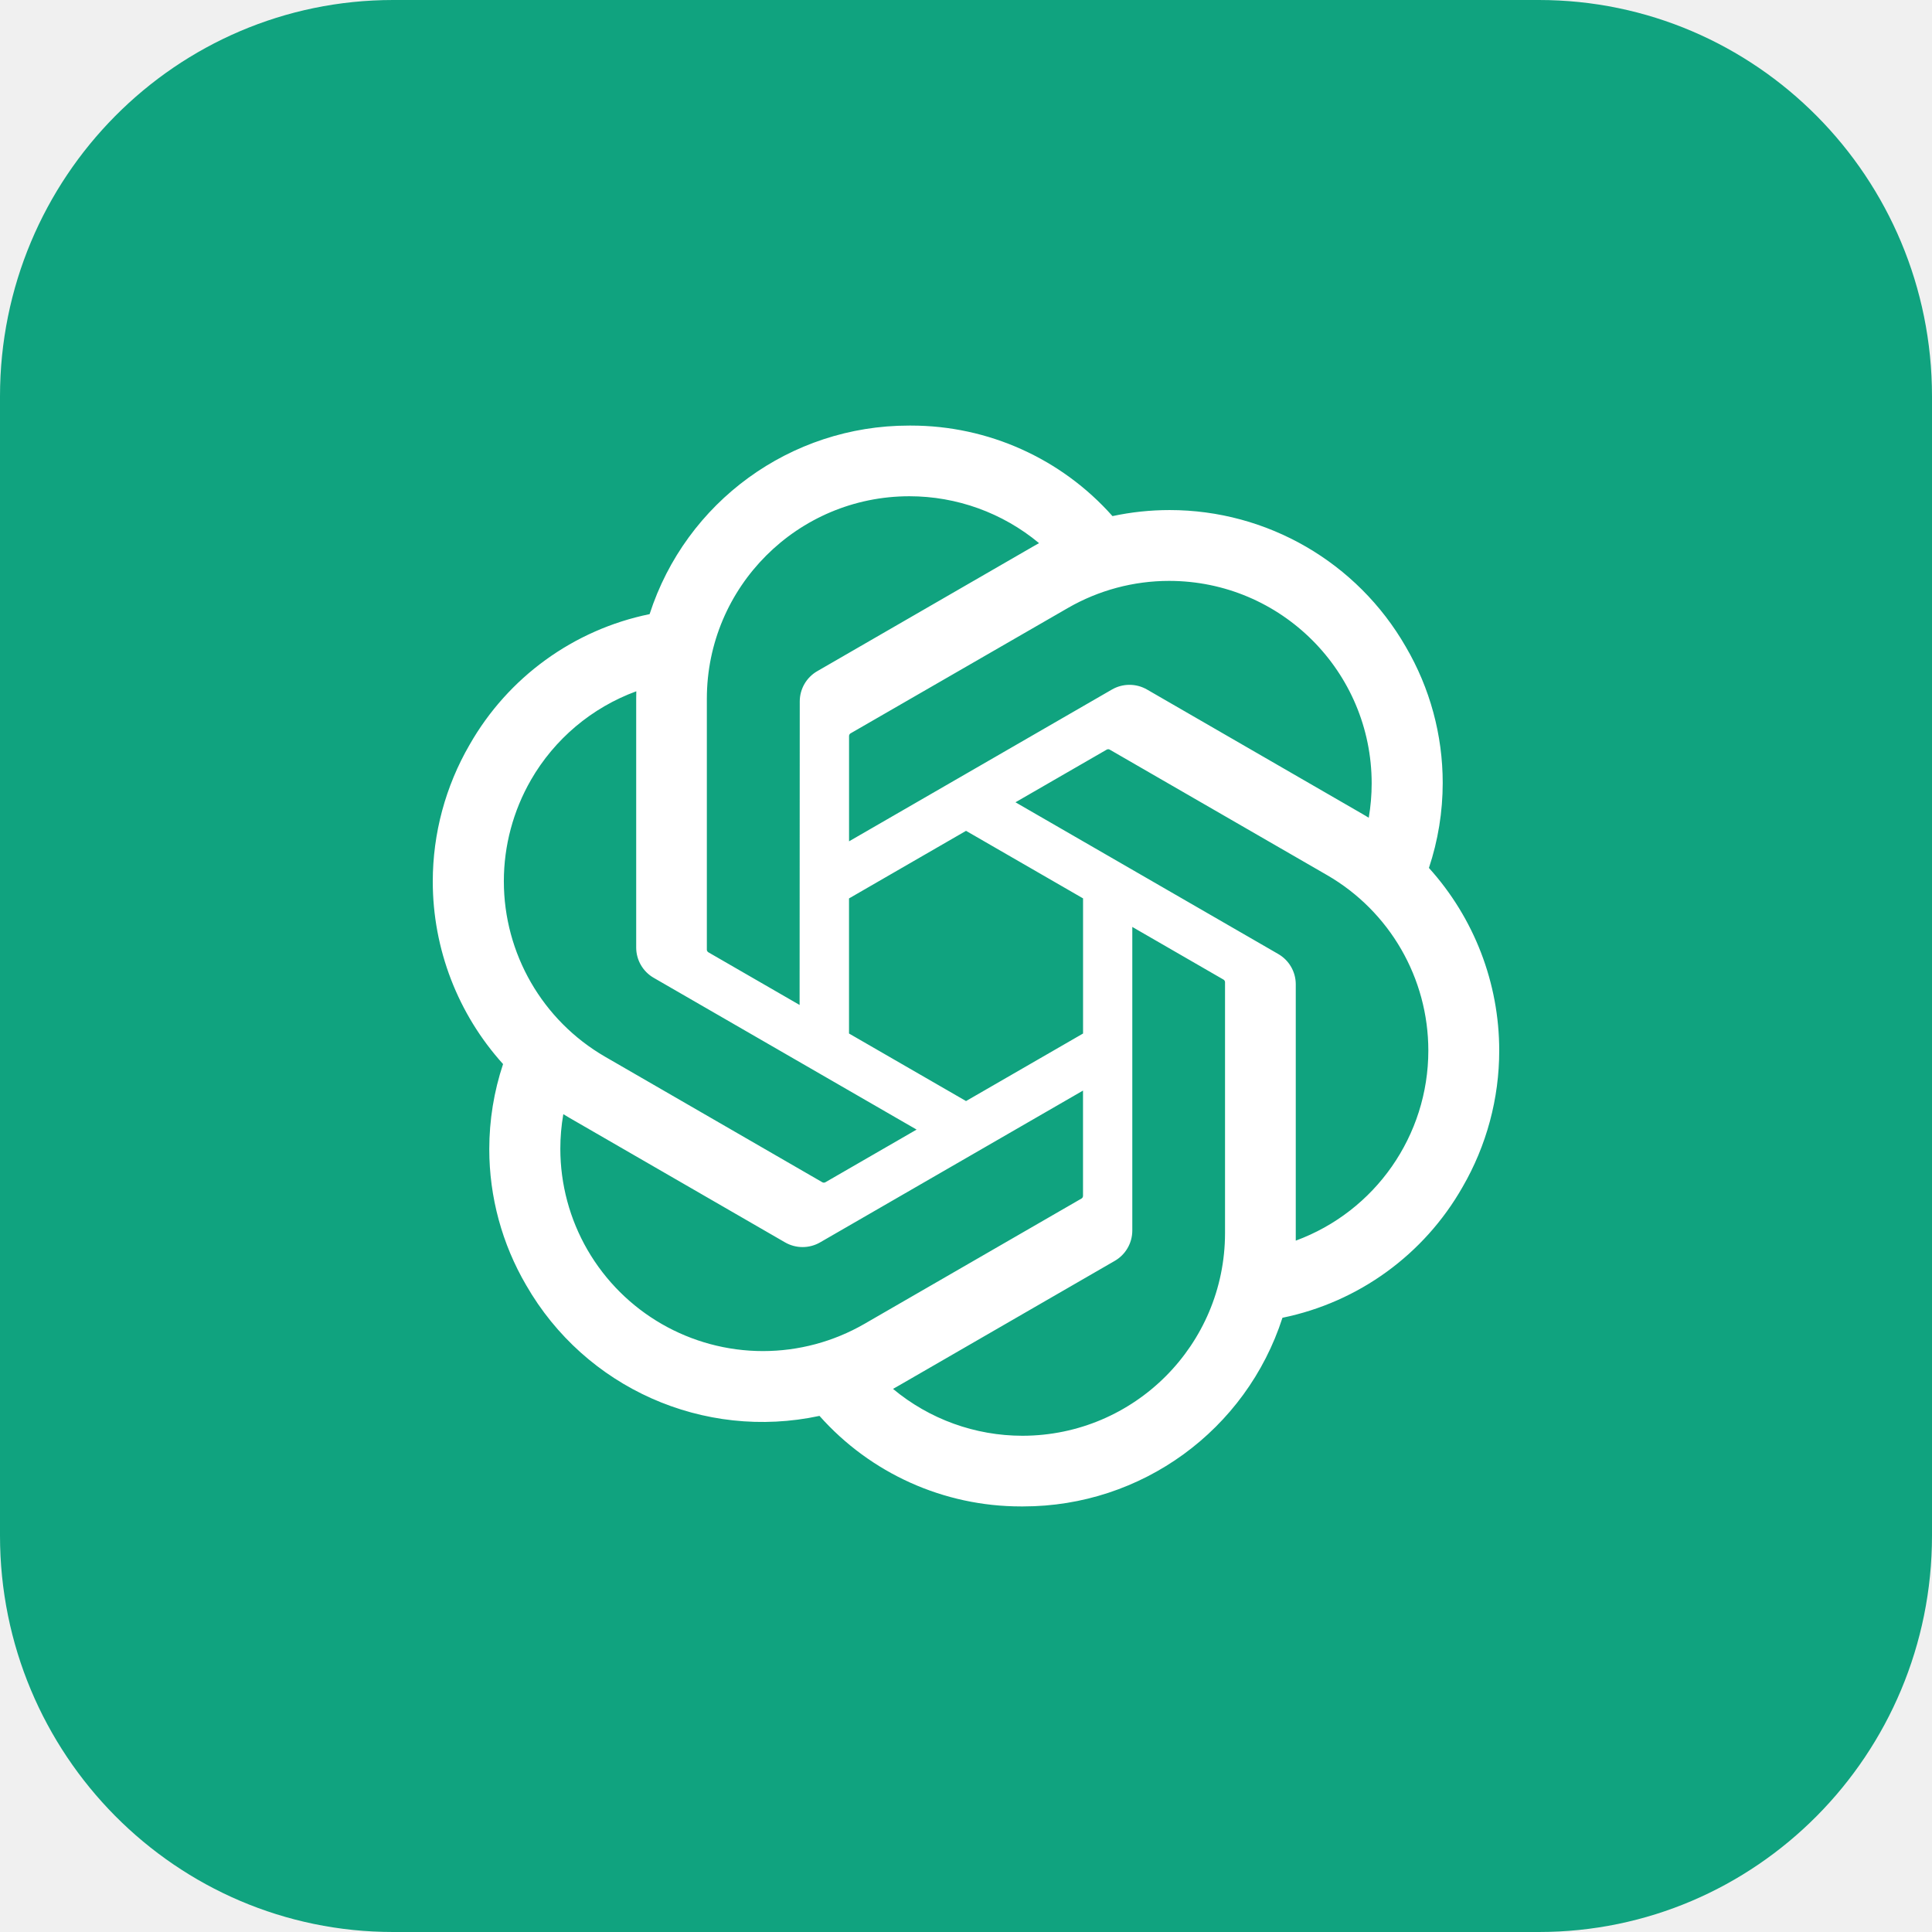
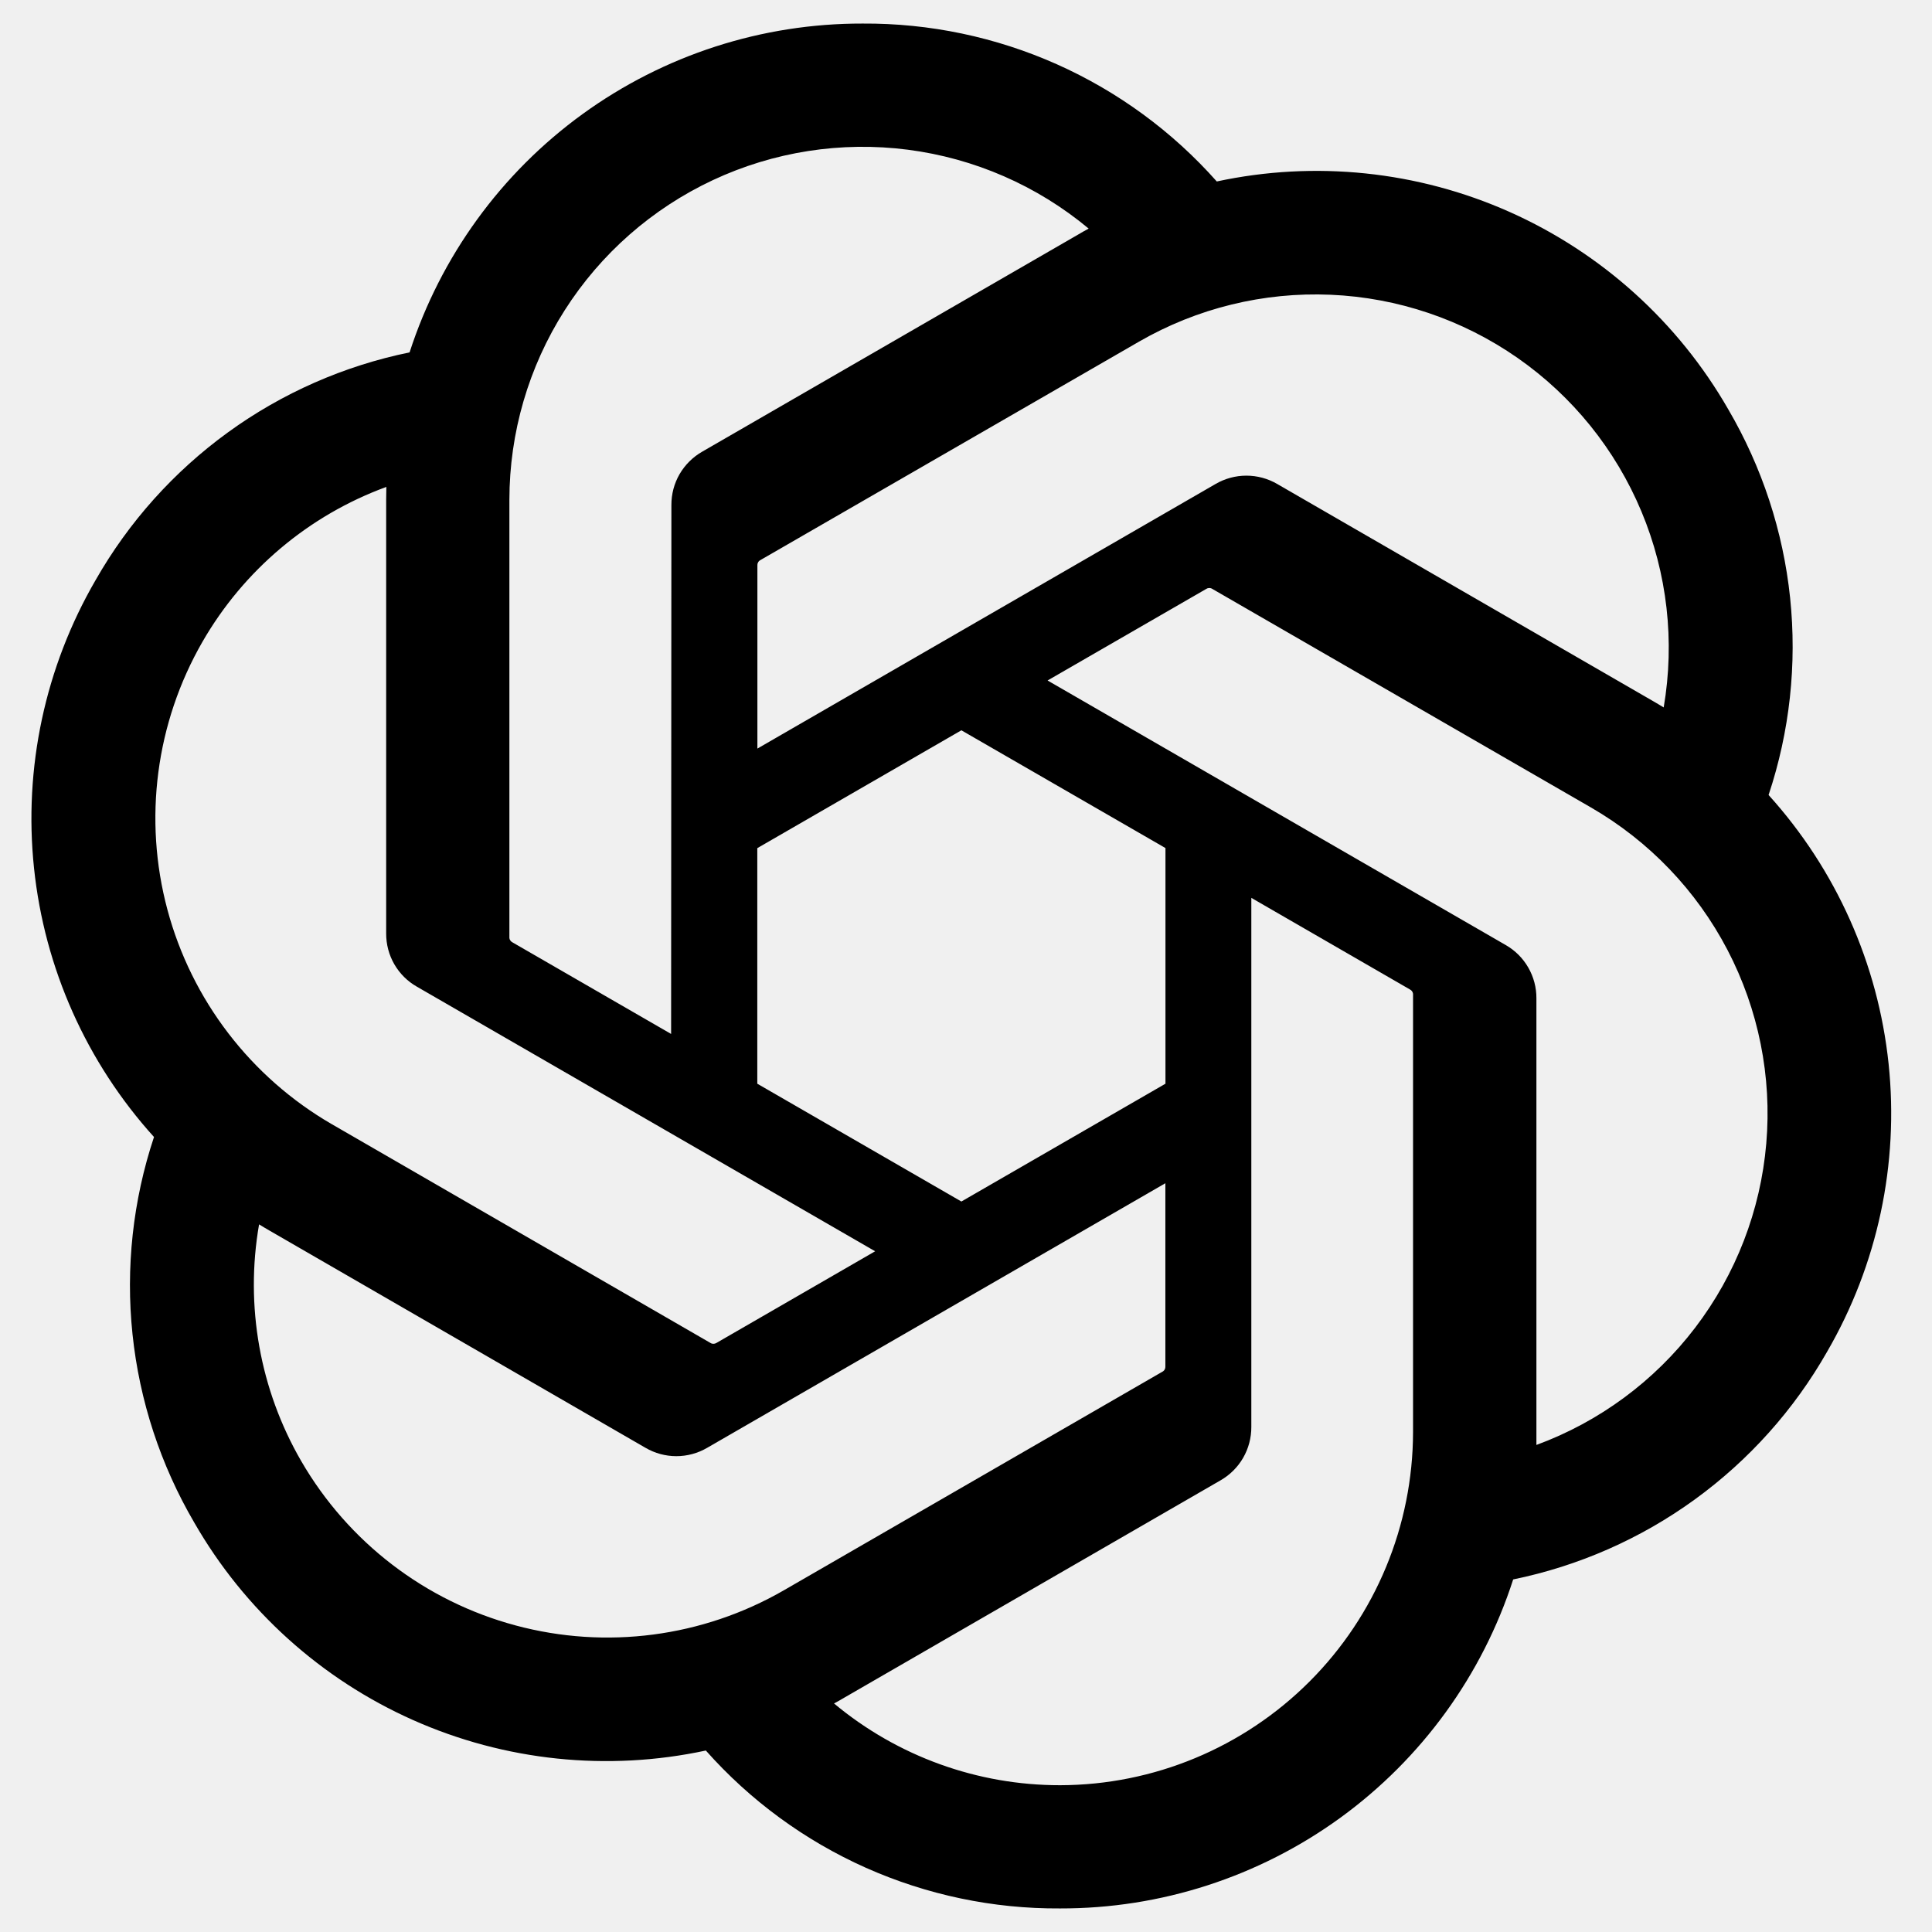
- <svg xmlns="http://www.w3.org/2000/svg" shape-rendering="geometricPrecision" text-rendering="geometricPrecision" image-rendering="optimizeQuality" fill-rule="evenodd" clip-rule="evenodd" viewBox="0 0 512 512">
-   <rect fill="#10A37F" width="512" height="512" rx="104.187" ry="105.042" />
-   <path fill="#fff" fill-rule="nonzero" d="M378.68 230.011a71.432 71.432 0 003.654-22.541 71.383 71.383 0 00-9.783-36.064c-12.871-22.404-36.747-36.236-62.587-36.236a72.31 72.31 0 00-15.145 1.604 71.362 71.362 0 00-53.37-23.991h-.453l-.17.001c-31.297 0-59.052 20.195-68.673 49.967a71.372 71.372 0 00-47.709 34.618 72.224 72.224 0 00-9.755 36.226 72.204 72.204 0 0018.628 48.395 71.395 71.395 0 00-3.655 22.541 71.388 71.388 0 009.783 36.064 72.187 72.187 0 0077.728 34.631 71.375 71.375 0 0053.374 23.992H271l.184-.001c31.314 0 59.06-20.196 68.681-49.995a71.384 71.384 0 0047.71-34.619 72.107 72.107 0 009.736-36.194 72.201 72.201 0 00-18.628-48.394l-.003-.004zM271.018 380.492h-.074a53.576 53.576 0 01-34.287-12.423 44.928 44.928 0 001.694-.96l57.032-32.943a9.278 9.278 0 004.688-8.06v-80.459l24.106 13.919a.859.859 0 01.469.661v66.586c-.033 29.604-24.022 53.619-53.628 53.679zm-115.329-49.257a53.563 53.563 0 01-7.196-26.798c0-3.069.268-6.146.79-9.17.424.254 1.164.706 1.695 1.011l57.032 32.943a9.289 9.289 0 009.37-.002l69.63-40.205v27.839l.001.048a.864.864 0 01-.345.691l-57.654 33.288a53.791 53.791 0 01-26.817 7.17 53.746 53.746 0 01-46.506-26.818v.003zm-15.004-124.506a53.5 53.5 0 0127.941-23.534c0 .491-.028 1.361-.028 1.965v65.887l-.001.054a9.27 9.27 0 004.681 8.053l69.63 40.199-24.105 13.919a.864.864 0 01-.813.074l-57.66-33.316a53.746 53.746 0 01-26.805-46.5 53.787 53.787 0 017.163-26.798l-.003-.003zm198.055 46.089l-69.63-40.204 24.106-13.914a.863.863 0 01.813-.074l57.659 33.288a53.71 53.71 0 0126.835 46.491c0 22.489-14.033 42.612-35.133 50.379v-67.857c.003-.025.003-.051.003-.076a9.265 9.265 0 00-4.653-8.033zm23.993-36.111a81.919 81.919 0 00-1.694-1.01l-57.032-32.944a9.31 9.31 0 00-4.684-1.266 9.31 9.31 0 00-4.684 1.266l-69.631 40.205v-27.839l-.001-.048c0-.272.129-.528.346-.691l57.654-33.26a53.696 53.696 0 0126.816-7.177c29.644 0 53.684 24.04 53.684 53.684a53.91 53.91 0 01-.774 9.077v.003zm-150.831 49.618l-24.111-13.919a.859.859 0 01-.469-.661v-66.587c.013-29.628 24.053-53.648 53.684-53.648a53.719 53.719 0 0134.349 12.426c-.434.237-1.191.655-1.694.96l-57.032 32.943a9.272 9.272 0 00-4.687 8.057v.053l-.04 80.376zm13.095-28.233l31.012-17.912 31.012 17.9v35.812l-31.012 17.901-31.012-17.901v-35.8z" />
+ <svg xmlns="http://www.w3.org/2000/svg" width="41" height="41" viewBox="0 0 41 41" fill="none" role="img">
+   <text x="-9999" y="-9999">ChatGPT</text>
+   <path d="M37.532 16.871C37.981 15.524 38.136 14.097 37.989 12.686C37.841 11.274 37.393 9.911 36.676 8.686C35.613 6.834 33.988 5.368 32.037 4.498C30.086 3.629 27.91 3.403 25.822 3.851C24.88 2.789 23.722 1.941 22.426 1.363C21.13 0.786 19.725 0.491 18.306 0.5C16.171 0.495 14.089 1.168 12.361 2.422C10.633 3.676 9.349 5.447 8.692 7.478C7.301 7.763 5.987 8.341 4.838 9.175C3.689 10.009 2.731 11.078 2.028 12.312C0.956 14.159 0.499 16.299 0.722 18.423C0.944 20.547 1.836 22.545 3.268 24.129C2.82 25.476 2.664 26.903 2.812 28.314C2.96 29.726 3.407 31.089 4.124 32.314C5.188 34.166 6.812 35.632 8.763 36.501C10.714 37.37 12.891 37.597 14.979 37.149C15.921 38.211 17.079 39.059 18.375 39.637C19.671 40.214 21.076 40.509 22.495 40.5C24.631 40.505 26.713 39.832 28.442 38.577C30.17 37.322 31.456 35.551 32.112 33.518C33.503 33.233 34.817 32.655 35.966 31.821C37.115 30.987 38.073 29.918 38.775 28.684C39.846 26.837 40.302 24.698 40.079 22.575C39.856 20.452 38.964 18.454 37.532 16.871ZM22.498 37.885C20.744 37.887 19.046 37.273 17.699 36.15C17.76 36.117 17.867 36.059 17.936 36.016L25.9 31.416C26.1 31.302 26.266 31.137 26.381 30.938C26.496 30.739 26.556 30.512 26.555 30.282V19.054L29.921 20.998C29.939 21.007 29.954 21.02 29.966 21.036C29.977 21.052 29.984 21.071 29.987 21.09V30.389C29.984 32.375 29.195 34.279 27.791 35.684C26.387 37.089 24.484 37.881 22.498 37.885ZM6.392 31.006C5.514 29.489 5.197 27.711 5.498 25.983C5.557 26.019 5.66 26.082 5.735 26.124L13.699 30.725C13.898 30.841 14.123 30.902 14.353 30.902C14.583 30.902 14.809 30.841 15.007 30.725L24.731 25.11V28.998C24.732 29.018 24.728 29.038 24.72 29.056C24.712 29.074 24.699 29.089 24.683 29.101L16.632 33.75C14.91 34.742 12.864 35.01 10.945 34.495C9.025 33.981 7.388 32.726 6.392 31.006ZM4.297 13.619C5.172 12.1 6.553 10.936 8.199 10.333C8.199 10.401 8.195 10.523 8.195 10.607V19.808C8.194 20.038 8.253 20.264 8.368 20.463C8.483 20.662 8.649 20.827 8.849 20.94L18.572 26.554L15.206 28.498C15.189 28.509 15.17 28.515 15.15 28.517C15.131 28.519 15.111 28.516 15.092 28.508L7.04 23.856C5.321 22.86 4.067 21.224 3.553 19.305C3.039 17.386 3.306 15.341 4.297 13.619ZM31.955 20.056L22.231 14.441L25.598 12.498C25.614 12.487 25.633 12.48 25.653 12.479C25.673 12.477 25.693 12.48 25.711 12.488L33.763 17.136C34.997 17.849 36.002 18.898 36.661 20.161C37.319 21.424 37.605 22.849 37.483 24.268C37.362 25.688 36.838 27.043 35.974 28.176C35.11 29.309 33.941 30.172 32.605 30.664C32.605 30.595 32.605 30.473 32.605 30.389V21.188C32.607 20.959 32.547 20.733 32.433 20.534C32.319 20.335 32.154 20.17 31.955 20.056ZM35.306 15.013C35.246 14.976 35.143 14.914 35.069 14.872L27.105 10.271C26.906 10.155 26.68 10.094 26.45 10.094C26.221 10.094 25.995 10.155 25.796 10.271L16.073 15.886V11.998C16.072 11.978 16.075 11.959 16.084 11.941C16.092 11.922 16.105 11.907 16.121 11.895L24.172 7.25C25.405 6.539 26.816 6.194 28.238 6.255C29.661 6.316 31.036 6.781 32.204 7.595C33.372 8.409 34.284 9.539 34.833 10.853C35.383 12.167 35.546 13.61 35.306 15.013ZM14.242 21.942L10.875 19.998C10.858 19.989 10.842 19.976 10.831 19.96C10.819 19.944 10.812 19.925 10.81 19.906V10.607C10.811 9.183 11.217 7.788 11.982 6.587C12.747 5.385 13.838 4.427 15.127 3.823C16.417 3.219 17.852 2.995 19.265 3.177C20.677 3.359 22.009 3.939 23.103 4.851C23.043 4.884 22.937 4.942 22.867 4.985L14.902 9.585C14.703 9.699 14.537 9.864 14.421 10.063C14.306 10.262 14.247 10.488 14.248 10.717L14.242 21.942ZM16.071 17.999L20.402 15.498L24.733 17.997V22.998L20.402 25.498L16.071 22.998V17.999Z" fill="currentColor" />
</svg>
